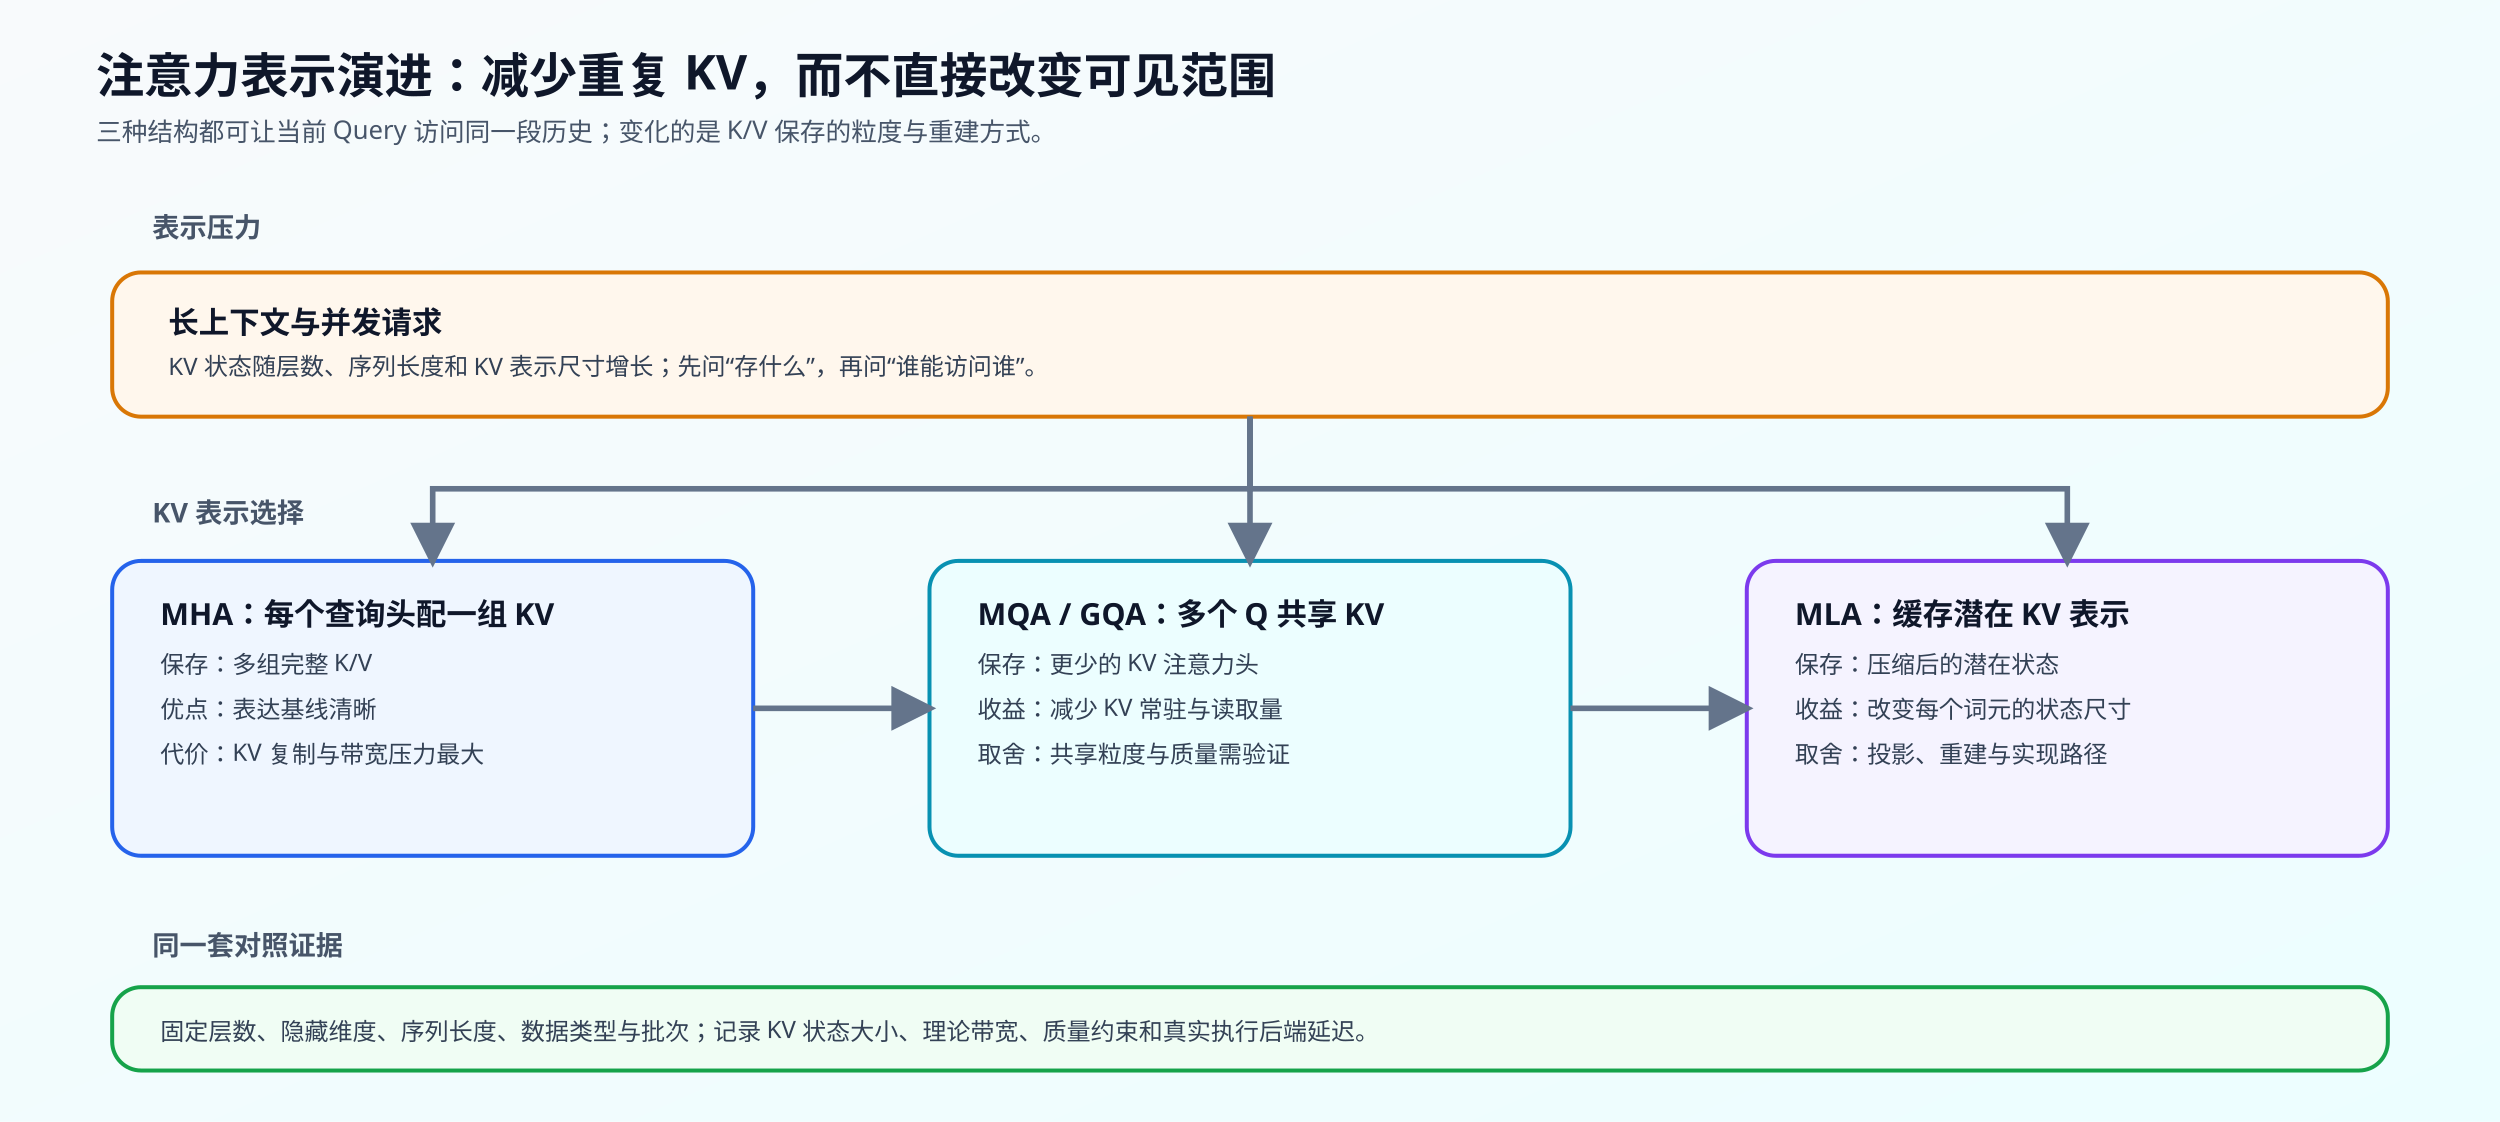
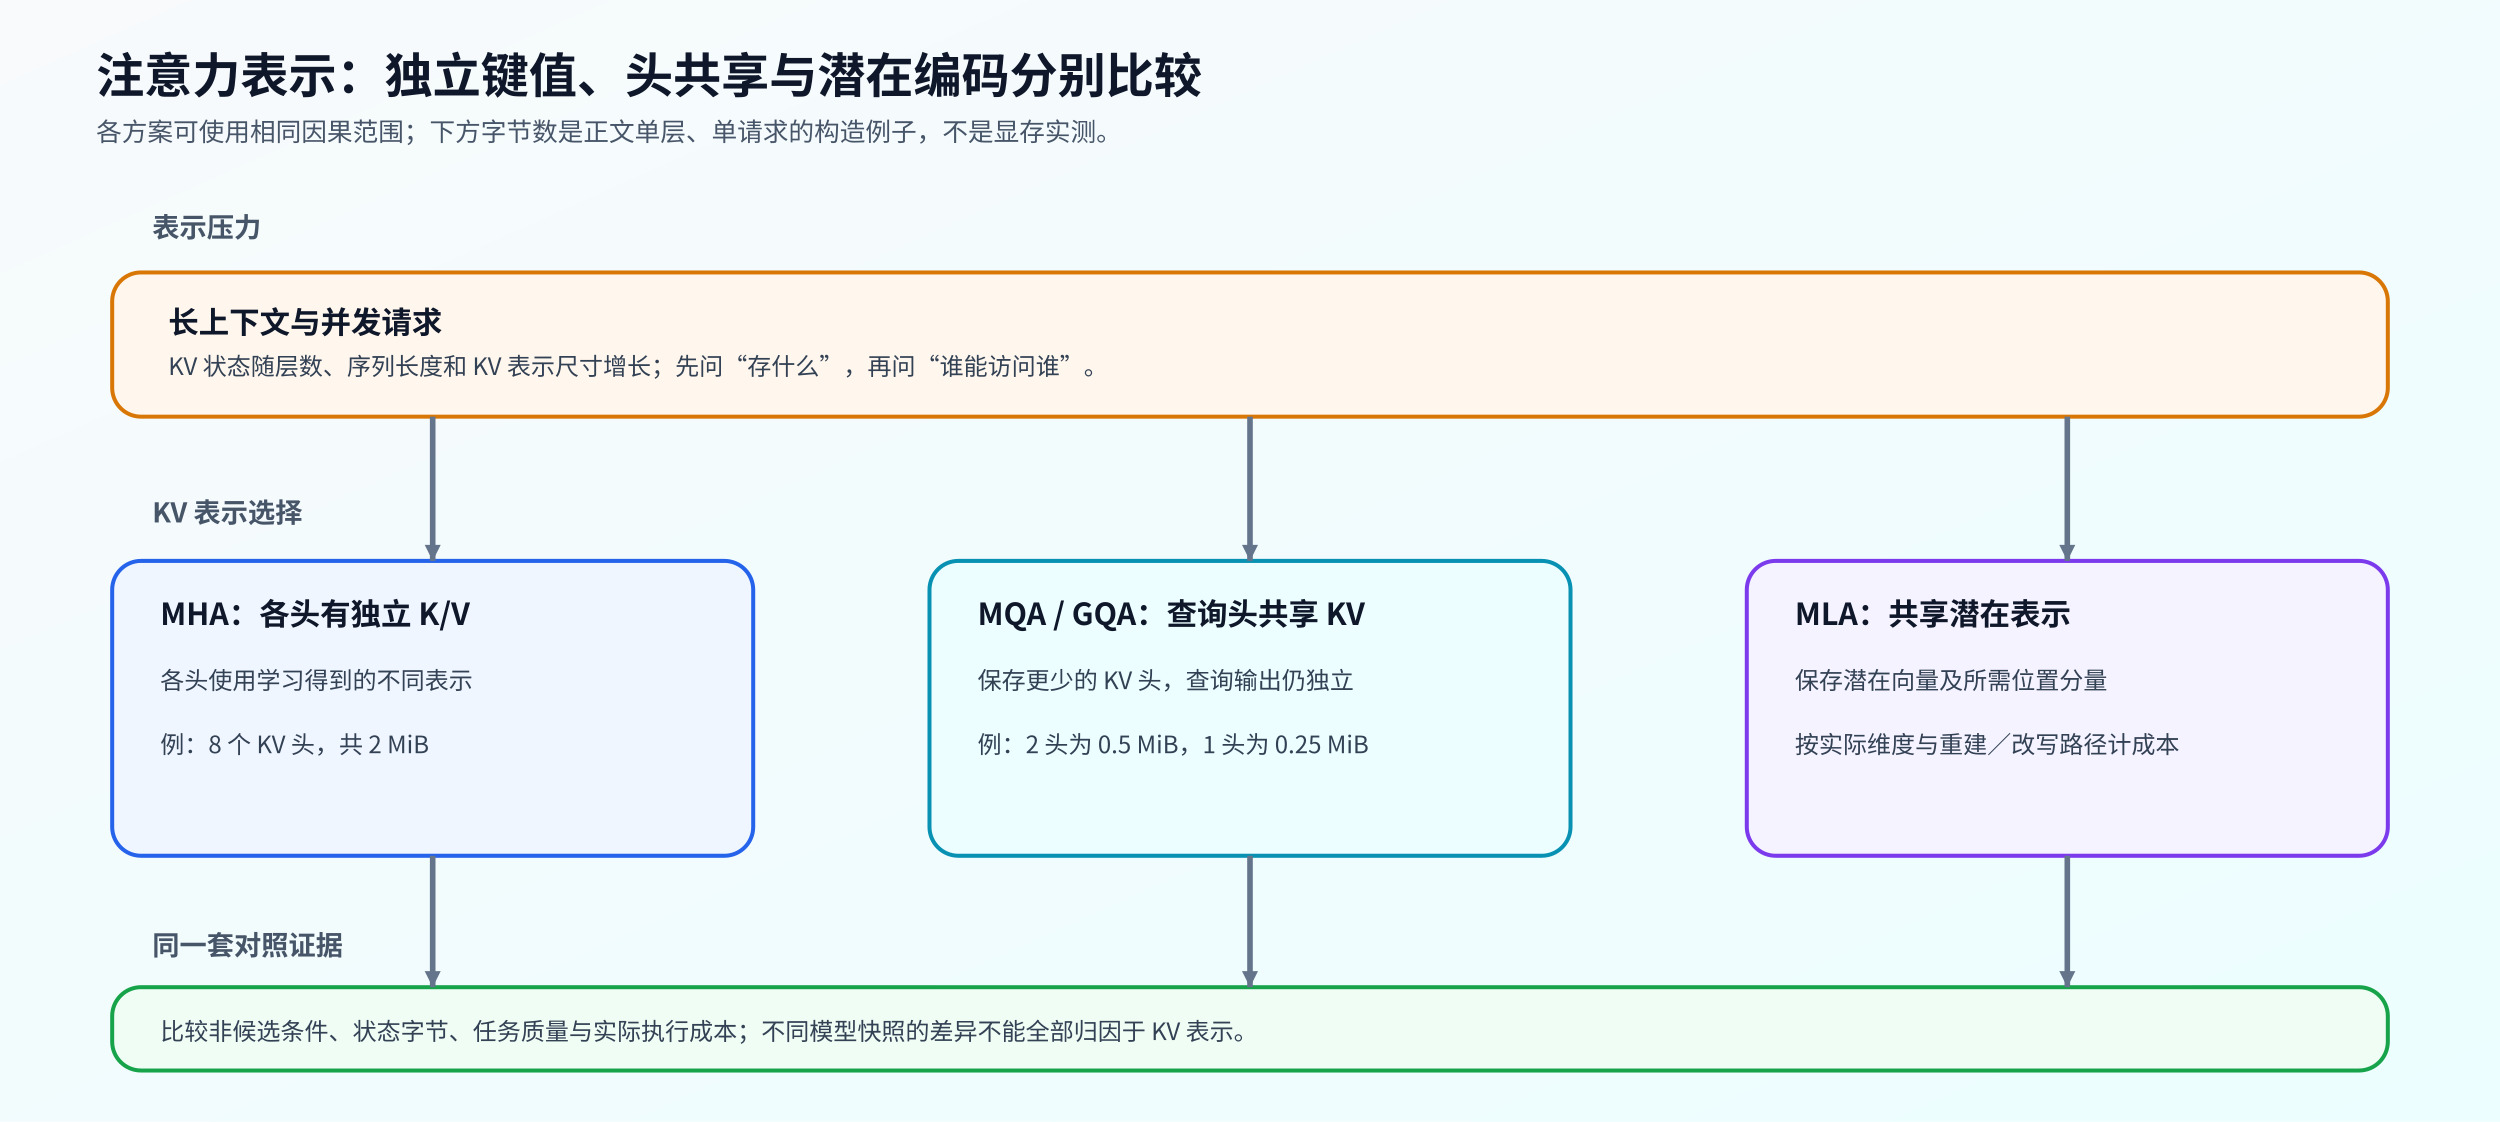
<svg xmlns="http://www.w3.org/2000/svg" width="1560" height="700" viewBox="0 0 1560 700" role="img" aria-labelledby="title desc">
  <defs>
    <linearGradient id="bg" x1="0" y1="0" x2="1" y2="1">
      <stop offset="0" stop-color="#f8fafc" />
      <stop offset="1" stop-color="#ecfeff" />
    </linearGradient>
-     <style>.title{font:700 30px sans-serif;fill:#0f172a}.sub{font:500 16px sans-serif;fill:#475569}.group{font:700 17px sans-serif;fill:#475569}.head{font:700 19px sans-serif;fill:#0f172a}.body{font:500 15px sans-serif;fill:#334155}.node{stroke-width:2.5;rx:18}.arrow{stroke:#64748b;stroke-width:3.5;fill:none;marker-end:url(#arrow)}</style>
-     <marker id="arrow" viewBox="0 0 10 10" refX="8.5" refY="5" markerWidth="8" markerHeight="8" orient="auto">
+     <style>.title{font-family:"Noto Sans CJK SC",sans-serif;font-size:30px;font-weight:700;fill:#0f172a}.sub{font-family:"Noto Sans CJK SC",sans-serif;font-size:16px;font-weight:500;fill:#475569}.group{font-family:"Noto Sans CJK SC",sans-serif;font-size:17px;font-weight:700;fill:#475569}.head{font-family:"Noto Sans CJK SC",sans-serif;font-size:19px;font-weight:700;fill:#0f172a}.body{font-family:"Noto Sans CJK SC",sans-serif;font-size:15px;font-weight:500;fill:#334155}.node{stroke-width:2.5;rx:18}.arrow{stroke:#64748b;stroke-width:3.5;fill:none;marker-end:url(#arrow)}</style>
+     <marker id="arrow" viewBox="0 0 10 10" markerUnits="userSpaceOnUse" markerWidth="10" markerHeight="10" refX="10" refY="5" orient="auto">
      <path d="M0 0 L10 5 L0 10z" fill="#64748b" />
    </marker>
  </defs>
  <rect width="1560" height="700" fill="url(#bg)" />
-   <text x="60" y="58" class="title">注意力表示演进：减少重复 KV，而不直接改变可见范围</text>
-   <text x="60" y="88" class="sub">三种结构都可让当前 Query 访问同一段历史；变化的是 K/V 保存的粒度与重建方式。</text>
+   <text x="60" y="58" class="title">注意力表示：独立键值、头共享与潜在编码分别比较</text>
+   <text x="60" y="88" class="sub">各方案可使用相同因果范围；下方字节数是正文单层、单请求的构造例子，不是显存实测。</text>
  <text x="95" y="148" class="group">表示压力</text>
  <rect x="70" y="170" width="1420" height="90" class="node" fill="#fff7ed" stroke="#d97706" />
  <text x="105" y="208" class="head">长上下文与并发请求</text>
  <text x="105" y="234" class="body">KV 状态随层数、序列长度和 KV 表示尺寸增长；先问“存什么”，再问“谁能访问谁”。</text>
  <text x="95" y="326" class="group">KV 表示选择</text>
  <rect x="70" y="350" width="400" height="184" class="node" fill="#eff6ff" stroke="#2563eb" />
-   <text x="100" y="390" class="head">MHA：每个查询头配一组 KV</text>
-   <text x="100" y="420" class="body">保存：多组完整 K/V</text>
-   <text x="100" y="448" class="body">优点：表达基线清晰</text>
-   <text x="100" y="476" class="body">代价：KV 复制与带宽压力最大</text>
+   <text x="100" y="390" class="head">MHA：各头有独立 K/V</text>
+   <text x="100" y="430" class="body">各头使用学习得到的不同表示</text>
+   <text x="100" y="470" class="body">例：8 个 KV 头，共 2 MiB</text>
  <rect x="580" y="350" width="400" height="184" class="node" fill="#ecfeff" stroke="#0891b2" />
-   <text x="610" y="390" class="head">MQA / GQA：多个 Q 共享 KV</text>
-   <text x="610" y="420" class="body">保存：更少的 KV 注意力头</text>
-   <text x="610" y="448" class="body">收益：减少 KV 常驻与读取量</text>
-   <text x="610" y="476" class="body">取舍：共享粒度与质量需验证</text>
+   <text x="610" y="390" class="head">MQA / GQA：查询头共享 KV</text>
+   <text x="610" y="430" class="body">保存更少的 KV 头，查询输出仍独立</text>
+   <text x="610" y="470" class="body">例：2 头为 0.5 MiB，1 头为 0.25 MiB</text>
  <rect x="1090" y="350" width="400" height="184" class="node" fill="#f5f3ff" stroke="#7c3aed" />
-   <text x="1120" y="390" class="head">MLA：缓存潜在 KV 表示</text>
-   <text x="1120" y="420" class="body">保存：压缩后的潜在状态</text>
-   <text x="1120" y="448" class="body">收益：改变每个词元的状态尺寸</text>
-   <text x="1120" y="476" class="body">取舍：投影、重建与实现路径</text>
-   <path d="M470 442 H580" class="arrow" />
-   <path d="M980 442 H1090" class="arrow" />
-   <path d="M780 260 V305 H270 V350" class="arrow" />
+   <text x="1120" y="390" class="head">MLA：共享潜在表示</text>
+   <text x="1120" y="430" class="body">保存潜在向量及所需位置分量</text>
+   <text x="1120" y="470" class="body">按实际维度与重建／改写路径计成本</text>
+   <path d="M270 260 V350" class="arrow" />
  <path d="M780 260 V350" class="arrow" />
-   <path d="M780 260 V305 H1290 V350" class="arrow" />
+   <path d="M1290 260 V350" class="arrow" />
  <text x="95" y="596" class="group">同一套对照证据</text>
  <rect x="70" y="616" width="1420" height="52" class="node" fill="#f0fdf4" stroke="#16a34a" />
-   <text x="100" y="649" class="body">固定层数、隐藏维度、序列长度、数据类型与批次；记录 KV 状态大小、理论带宽、质量约束和真实执行后端延迟。</text>
+   <text x="100" y="649" class="body">比较非候选条件、状态字节、任务质量与实际执行成本；不同模型快照的差异不能全部归因于 KV 表示。</text>
+   <path d="M270 534 V616" class="arrow" />
+   <path d="M780 534 V616" class="arrow" />
+   <path d="M1290 534 V616" class="arrow" />
</svg>
